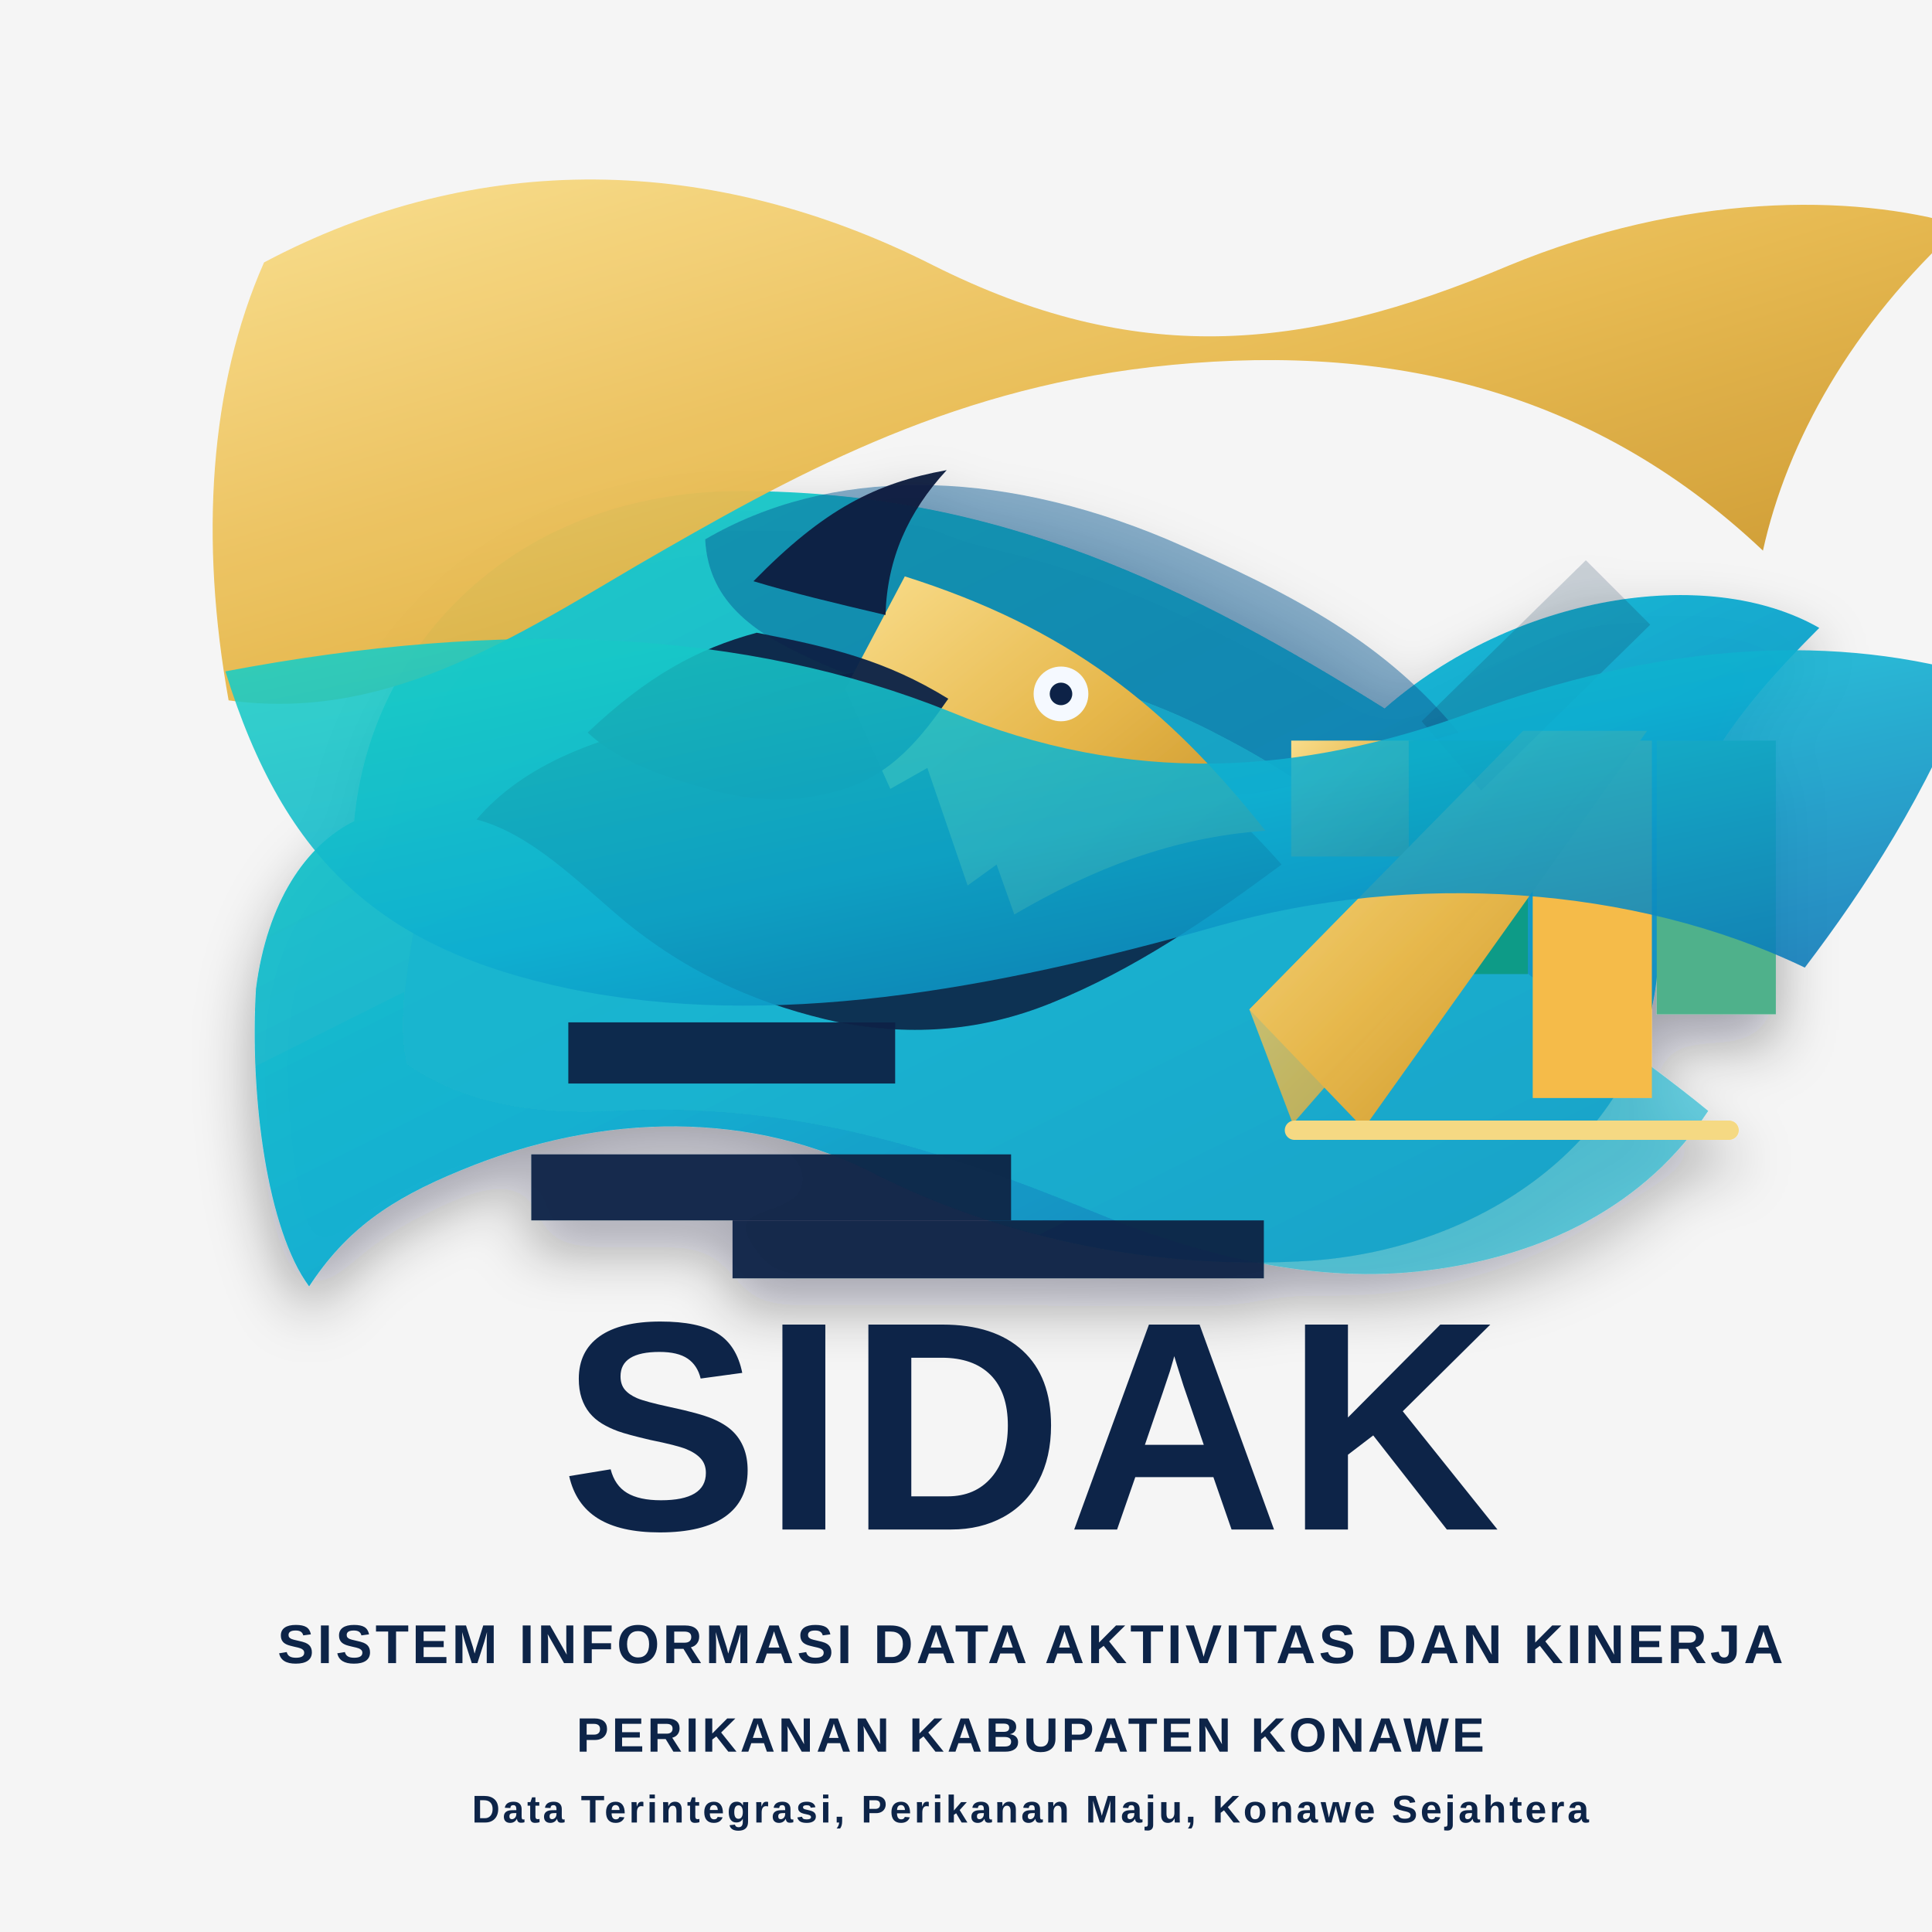
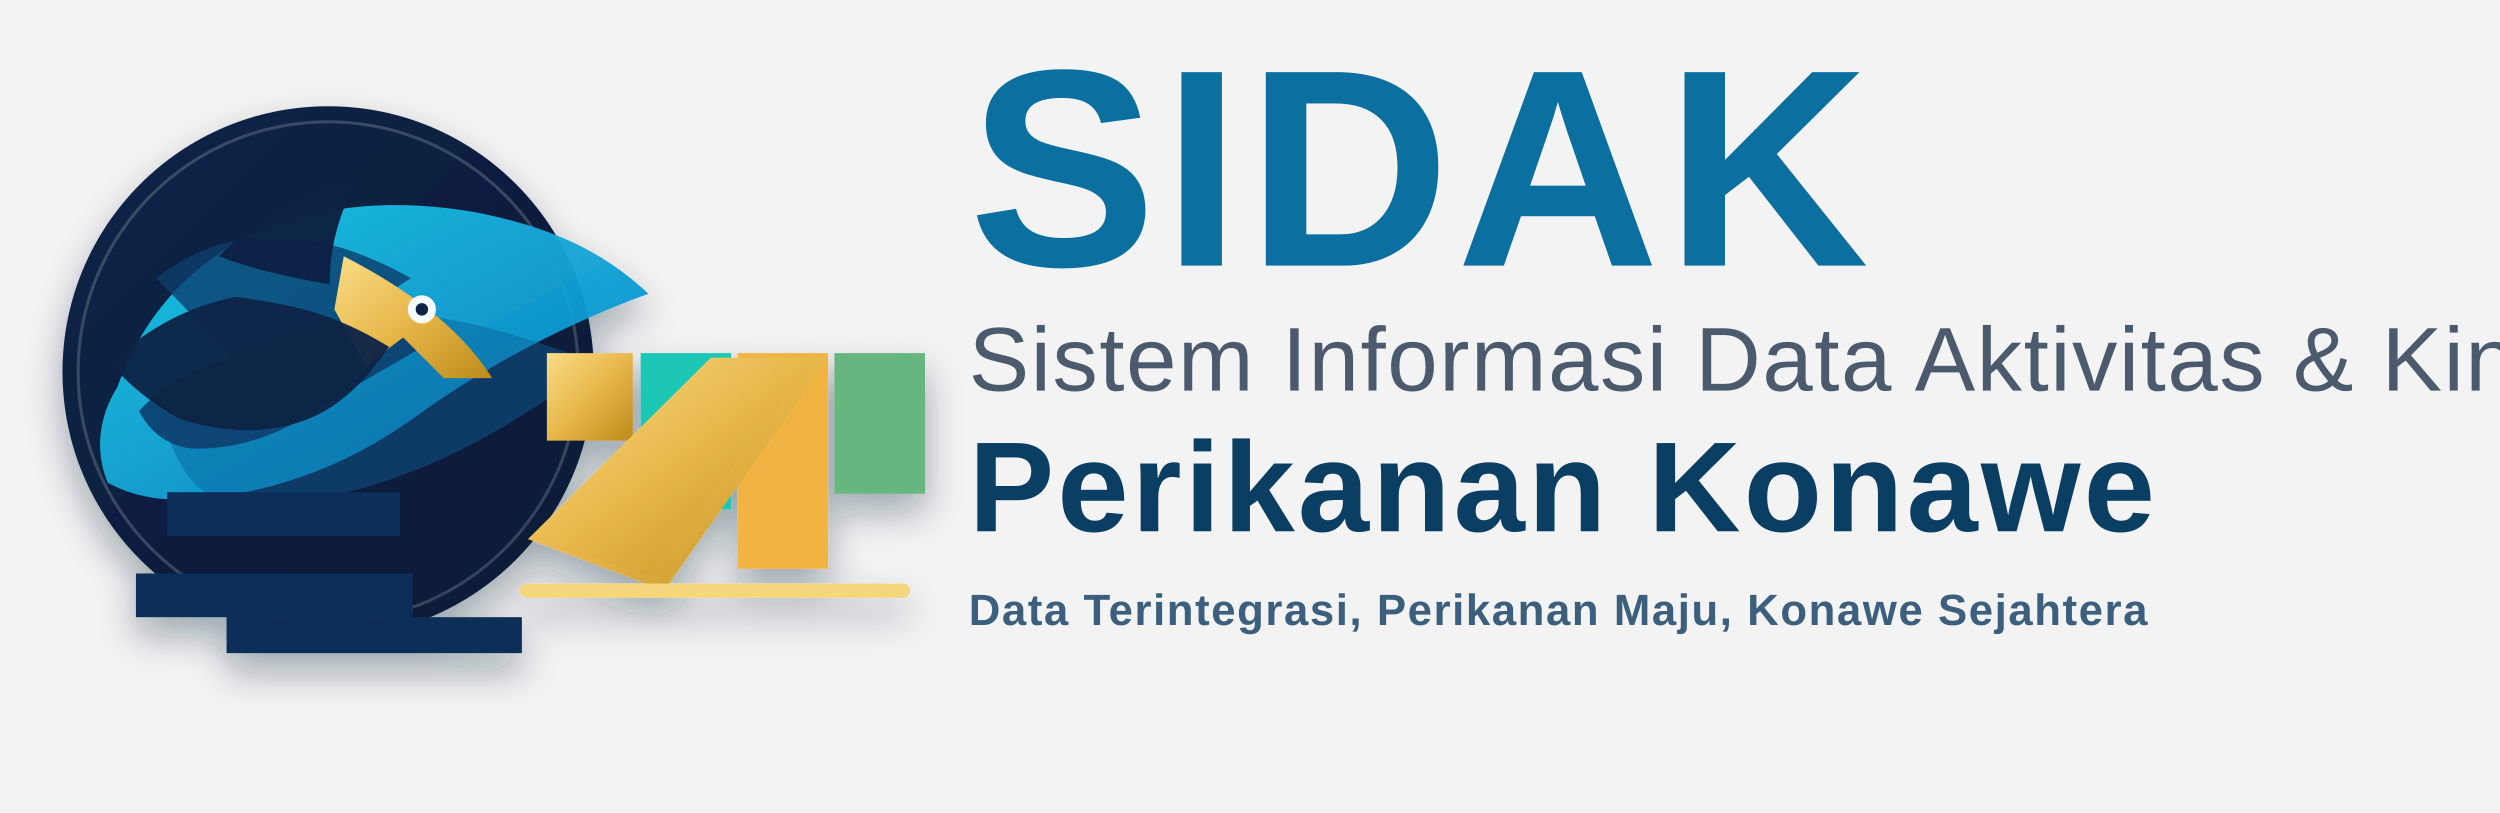
- <svg xmlns="http://www.w3.org/2000/svg" width="1200" height="1200" viewBox="0 0 1200 1200" role="img" aria-labelledby="title desc">
+ <svg xmlns="http://www.w3.org/2000/svg" width="1600" height="520" viewBox="0 0 1600 520" role="img" aria-labelledby="title desc">
  <defs>
-     <linearGradient id="bg" x1="0" y1="0" x2="1" y2="1">
-       <stop offset="0%" stop-color="#0B1F3A" />
-       <stop offset="100%" stop-color="#0B1835" />
+     <linearGradient id="teal1" x1="0" y1="0" x2="1" y2="1">
+       <stop offset="0%" stop-color="#1bcce9" />
+       <stop offset="100%" stop-color="#0a7ec4" />
    </linearGradient>
-     <linearGradient id="gold" x1="0" y1="0" x2="1" y2="1">
-       <stop offset="0%" stop-color="#F9DD8B" />
-       <stop offset="50%" stop-color="#E6B74B" />
-       <stop offset="100%" stop-color="#C18A1F" />
+     <linearGradient id="gold1" x1="0" y1="0" x2="1" y2="1">
+       <stop offset="0%" stop-color="#f9dc87" />
+       <stop offset="50%" stop-color="#e7b74a" />
+       <stop offset="100%" stop-color="#bc8b1b" />
    </linearGradient>
-     <linearGradient id="teal" x1="0" y1="0" x2="1" y2="1">
-       <stop offset="0%" stop-color="#1BD0C3" />
-       <stop offset="50%" stop-color="#0EAED0" />
-       <stop offset="100%" stop-color="#0A6DB3" />
+     <linearGradient id="navy1" x1="0" y1="0" x2="1" y2="1">
+       <stop offset="0%" stop-color="#0a2548" />
+       <stop offset="100%" stop-color="#0d1835" />
    </linearGradient>
-     <filter id="shadow" x="-20%" y="-20%" width="140%" height="140%">
-       <feDropShadow dx="0" dy="18" stdDeviation="18" flood-color="#031321" flood-opacity="0.35" />
+     <filter id="shadow1" x="-20%" y="-20%" width="140%" height="140%">
+       <feDropShadow dx="0" dy="12" stdDeviation="12" flood-color="#061d31" flood-opacity="0.35" />
    </filter>
  </defs>
-   <rect width="1200" height="1200" fill="#f5f5f5" />
-   <g transform="translate(100 50)">
-     <g filter="url(#shadow)">
-       <path d="M120 460 C130 350, 220 255, 360 255 C520 255, 640 315, 760 390 C840 320, 960 300, 1030 340 C980 390, 930 448, 930 540 C930 642, 836 724, 715 733 C610 740, 515 715, 445 680 C369 640, 275 640, 186 677 C142 695, 115 714, 92 749 C66 714, 55 631, 59 564 C66 510, 90 475, 120 460 Z" fill="url(#teal)" opacity="0.95" />
-       <path d="M338 285 C415 240, 518 240, 625 285 C706 320, 761 350, 806 405 C754 420, 688 453, 628 443 C551 432, 477 390, 412 363 C370 345, 340 325, 338 285 Z" fill="#0B548F" opacity="0.45" />
-       <path d="M170 470 C270 410, 332 382, 426 368 C508 356, 583 367, 660 408 C720 439, 768 480, 812 524 C863 569, 921 607, 961 640 C922 699, 859 730, 787 739 C717 748, 645 730, 575 701 C482 663, 390 634, 281 640 C221 643, 182 631, 153 611 C145 580, 157 522, 170 470 Z" fill="#1BB6CF" opacity="0.65" />
-       <path d="M340 395 C386 378, 430 360, 482 367 C585 380, 653 438, 696 487 C650 521, 605 552, 553 573 C511 590, 468 594, 421 585 C375 575, 331 557, 289 523 C258 497, 230 468, 196 459 C225 425, 273 405, 340 395 Z" fill="#0B2446" opacity="0.9" />
-       <path d="M462 308 C563 340, 624 388, 686 466 C628 470, 578 490, 530 518 L519 487 L501 500 L476 427 L453 440 L425 378 L462 308 Z" fill="url(#gold)" />
-       <path d="M368 311 C412 266, 444 250, 488 242 C464 268, 451 297, 450 332 C420 325, 391 318, 368 311 Z" fill="#0C1D3F" opacity="0.96" />
-       <path d="M370 343 C416 352, 450 360, 489 384 C473 407, 454 432, 421 441 C391 450, 362 447, 336 439 C307 431, 282 421, 265 405 C302 370, 333 353, 370 343 Z" fill="#0B2446" opacity="0.95" />
-       <circle cx="559" cy="381" r="17" fill="#F5F9FF" />
-       <circle cx="559" cy="381" r="7" fill="#0B2446" />
-       <path d="M253 585 L456 585 L456 623 L253 623 Z" fill="#0B2446" opacity="0.95" />
-       <path d="M230 667 L528 667 L528 708 L230 708 Z" fill="#0B2446" opacity="0.95" />
-       <path d="M355 708 L685 708 L685 744 L355 744 Z" fill="#0B2446" opacity="0.95" />
-       <path d="M702 410 L778 410 L778 482 L702 482 Z" fill="url(#gold)" />
-       <path d="M775 410 L849 410 L849 555 L775 555 Z" fill="#0D9B87" />
-       <path d="M852 410 L926 410 L926 632 L852 632 Z" fill="#F5BB48" />
-       <path d="M929 410 L1003 410 L1003 580 L929 580 Z" fill="#4FB18B" />
-       <path d="M676 577 L846 404 L923 404 L747 651 L676 577 Z" fill="url(#gold)" />
-       <path d="M676 577 L846 404 L916 404 L703 648 L676 577 Z" fill="url(#gold)" opacity="0.82" />
-       <path d="M704 652 L974 652" stroke="#F5D983" stroke-width="12" stroke-linecap="round" />
-       <path d="M783 398 L885 298 L925 338 L820 441 Z" fill="#0C2447" opacity="0.18" />
-     </g>
-     <g>
-       <path d="M64 113 C196 43, 342 45, 480 115 C604 177, 707 170, 837 115 C946 70, 1050 70, 1118 90 C1050 152, 1010 224, 995 292 C885 188, 754 162, 615 178 C486 193, 391 246, 296 301 C213 350, 137 398, 42 385 C24 285, 30 190, 64 113 Z" fill="url(#gold)" opacity="0.96" />
-       <path d="M40 367 C214 334, 363 341, 490 392 C601 438, 707 432, 815 392 C925 352, 1030 342, 1126 369 C1096 444, 1059 501, 1021 551 C915 500, 777 491, 657 525 C516 565, 378 590, 253 564 C139 540, 77 487, 40 367 Z" fill="url(#teal)" opacity="0.88" />
-     </g>
-     <g font-family="Arial, Helvetica, sans-serif" font-weight="700" text-anchor="middle">
-       <text x="540" y="900" font-size="185" fill="#0D2448" letter-spacing="2">SIDAK</text>
-       <text x="540" y="983" font-size="34" fill="#0D2448" letter-spacing="2">SISTEM INFORMASI DATA AKTIVITAS DAN KINERJA</text>
-       <text x="540" y="1038" font-size="30" fill="#0D2448" letter-spacing="2">PERIKANAN KABUPATEN KONAWE</text>
-       <text x="540" y="1082" font-size="24" fill="#0D2448" letter-spacing="1.8">Data Terintegrasi, Perikanan Maju, Konawe Sejahtera</text>
-     </g>
+   <rect width="1600" height="520" fill="#f3f3f3" />
+   <g transform="translate(20,18)" filter="url(#shadow1)">
+     <circle cx="190" cy="220" r="170" fill="url(#navy1)" />
+     <circle cx="190" cy="220" r="160" fill="none" stroke="rgba(255,255,255,0.18)" stroke-width="2" />
+     <path d="M55 230 C90 132, 185 100, 285 118 C330 127, 364 141, 395 170 C345 188, 291 216, 247 248 C208 276, 170 292, 121 300 C93 304, 69 302, 49 291 C40 270, 44 247, 55 230 Z" fill="url(#teal1)" opacity="0.95" />
+     <path d="M84 250 C110 210, 170 182, 233 183 C283 184, 335 205, 363 215 C329 239, 287 268, 240 285 C208 298, 171 305, 132 304 C106 303, 92 279, 84 250 Z" fill="#0e5f98" opacity="0.45" />
+     <path d="M80 160 C135 118, 192 132, 243 160 C203 185, 175 209, 152 242 C128 208, 104 185, 80 160 Z" fill="#0d3d6d" opacity="0.8" />
+     <path d="M125 212 C170 188, 218 182, 270 193 C233 214, 205 230, 175 249 C152 263, 127 270, 102 269 C86 267, 75 257, 69 245 C87 226, 105 218, 125 212 Z" fill="#0d3d6d" opacity="0.9" />
+     <path d="M200 146 C235 164, 273 189, 295 224 L264 224 L238 198 L214 216 L194 180 L200 146 Z" fill="url(#gold1)" />
+     <path d="M120 146 C150 116, 180 98, 209 96 C199 115, 191 136, 191 164 C162 159, 141 154, 120 146 Z" fill="#0c2344" opacity="0.98" />
+     <path d="M131 172 C167 177, 193 182, 229 204 C215 224, 197 245, 169 253 C145 260, 119 258, 95 250 C78 241, 62 228, 50 214 C79 189, 102 178, 131 172 Z" fill="#0c2344" opacity="0.94" />
+     <circle cx="250" cy="180" r="9" fill="#f6fbff" />
+     <circle cx="250" cy="180" r="4" fill="#0b2144" />
+     <path d="M87 297 L236 297 L236 325 L87 325 Z" fill="#0e2f58" />
+     <path d="M67 349 L244 349 L244 377 L67 377 Z" fill="#0e2f58" />
+     <path d="M125 377 L314 377 L314 400 L125 400 Z" fill="#0e2f58" />
+     <path d="M330 208 H385 V264 H330 Z" fill="url(#gold1)" />
+     <path d="M390 208 H448 V308 H390 Z" fill="#1ec8b5" />
+     <path d="M452 208 H510 V346 H452 Z" fill="#f1b443" />
+     <path d="M514 208 H572 V298 H514 Z" fill="#67b67f" />
+     <path d="M318 327 L435 211 L510 211 L405 360 L318 327 Z" fill="url(#gold1)" />
+     <path d="M318 327 L435 211 L503 211 L395 350 L318 327 Z" fill="url(#gold1)" opacity="0.9" />
+     <path d="M317 360 L558 360" stroke="#f4d67d" stroke-width="9" stroke-linecap="round" />
+   </g>
+   <g transform="translate(620, 0)">
+     <text x="0" y="170" font-size="180" font-weight="800" font-family="Arial, Helvetica, sans-serif" fill="#0b6f9f" letter-spacing="4">SIDAK</text>
+     <text x="0" y="250" font-size="58" font-weight="500" font-family="Arial, Helvetica, sans-serif" fill="#4b5b6d" letter-spacing="1">Sistem Informasi Data Aktivitas &amp; Kinerja</text>
+     <text x="0" y="340" font-size="82" font-weight="800" font-family="Arial, Helvetica, sans-serif" fill="#0b3e63" letter-spacing="2">Perikanan Konawe</text>
+     <text x="0" y="400" font-size="28" font-weight="600" font-family="Arial, Helvetica, sans-serif" fill="#3b5f7d" letter-spacing="1">Data Terintegrasi, Perikanan Maju, Konawe Sejahtera</text>
  </g>
</svg>
